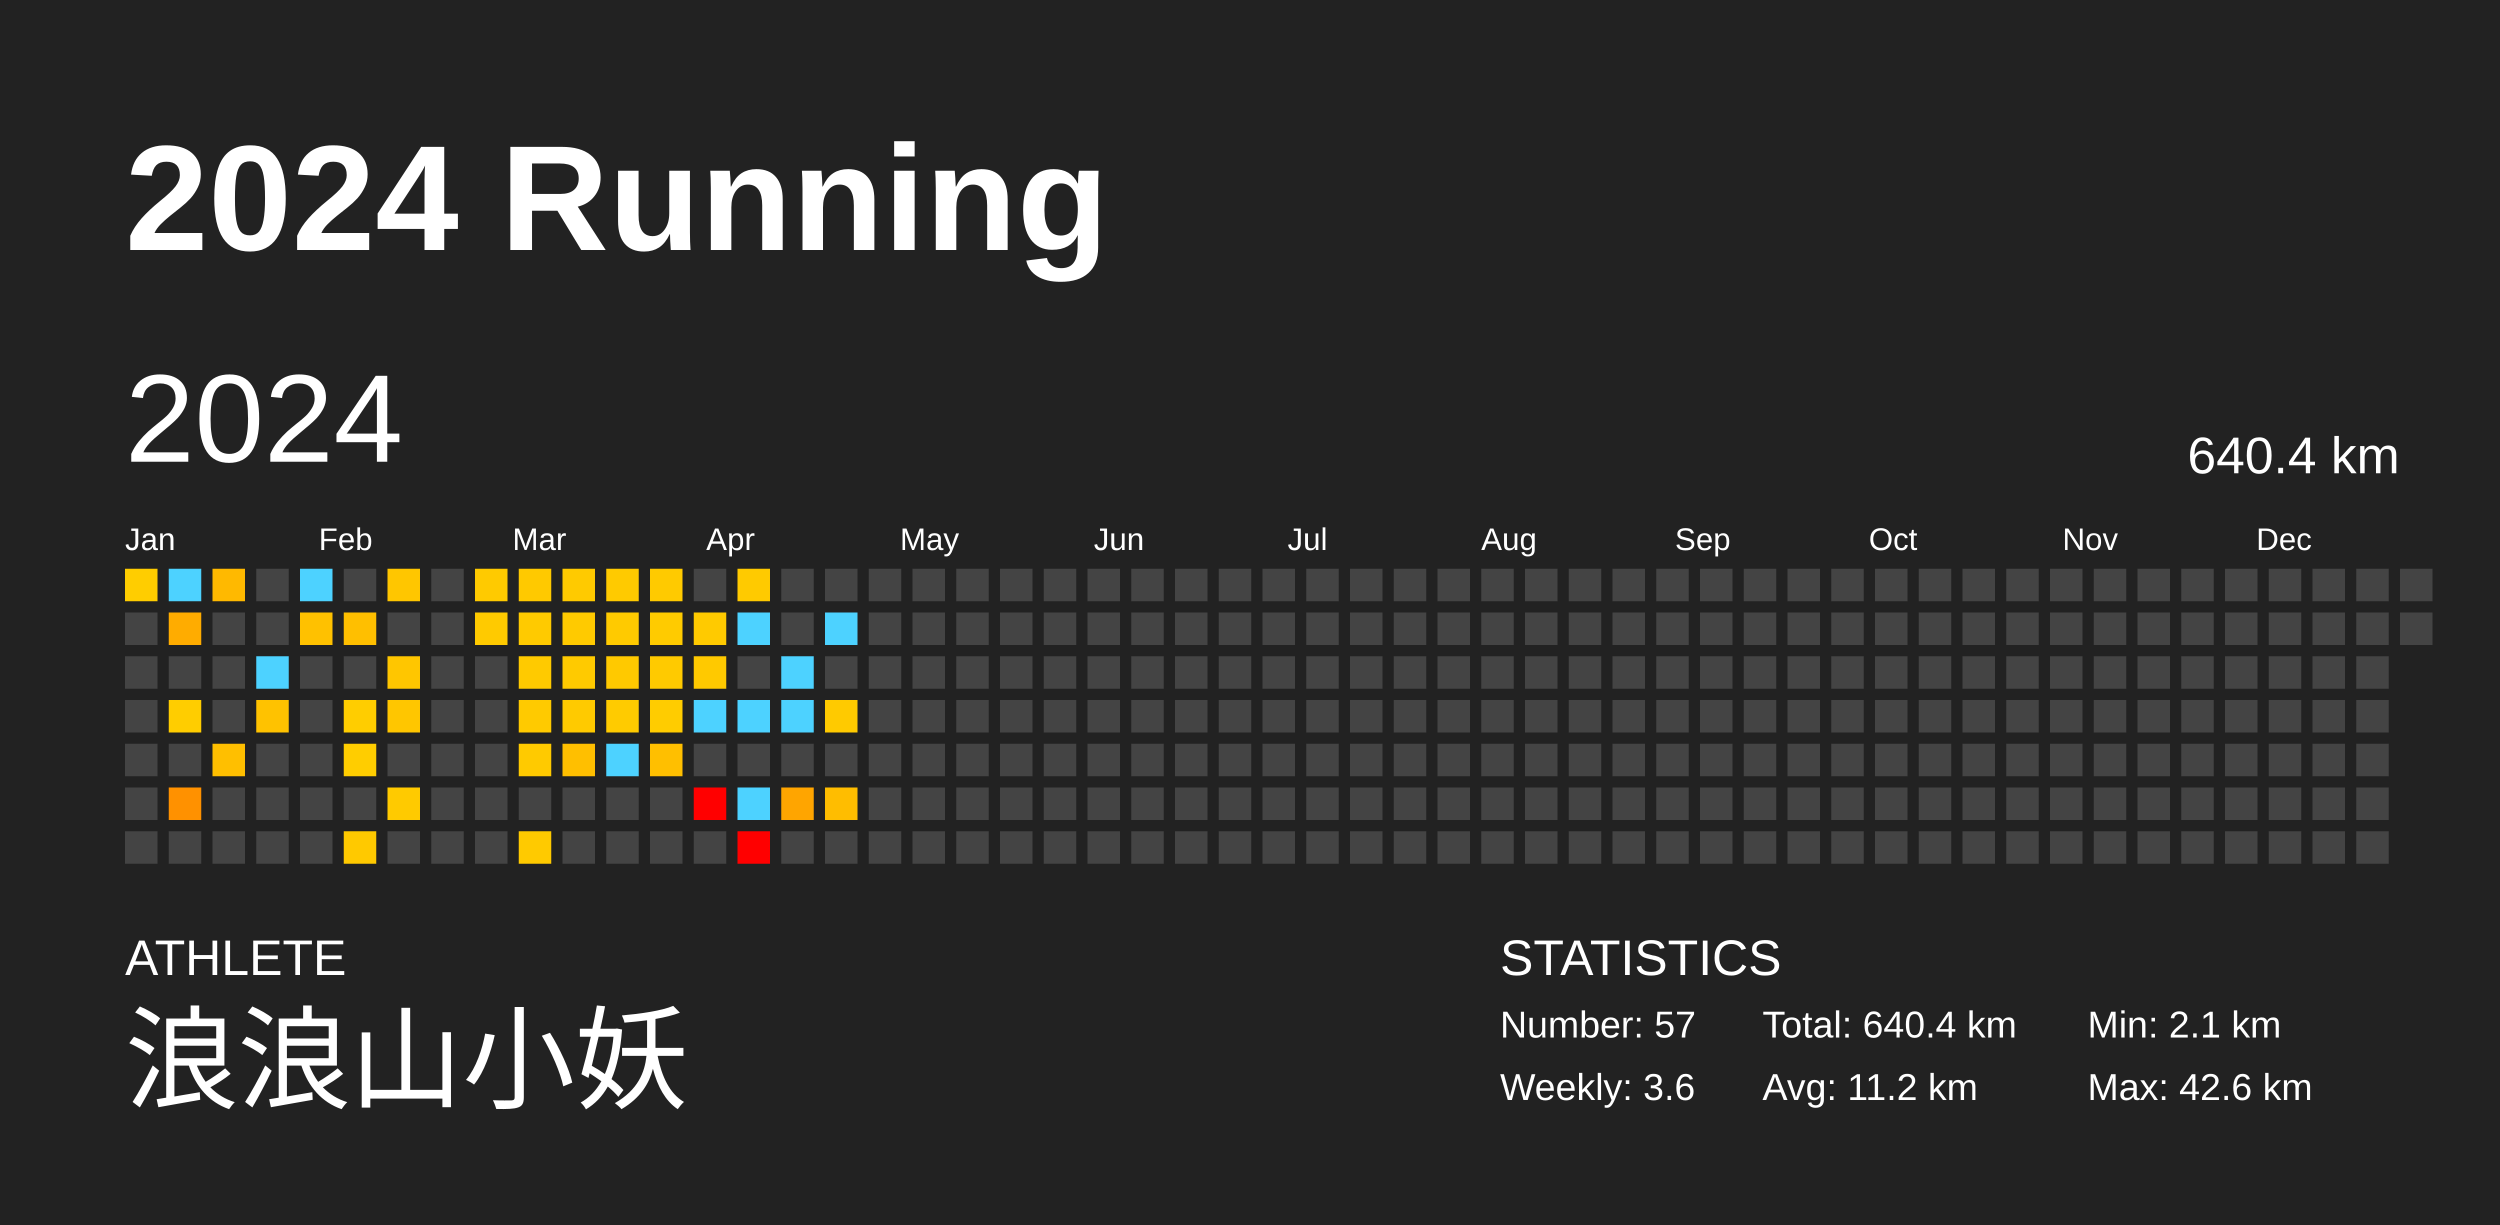
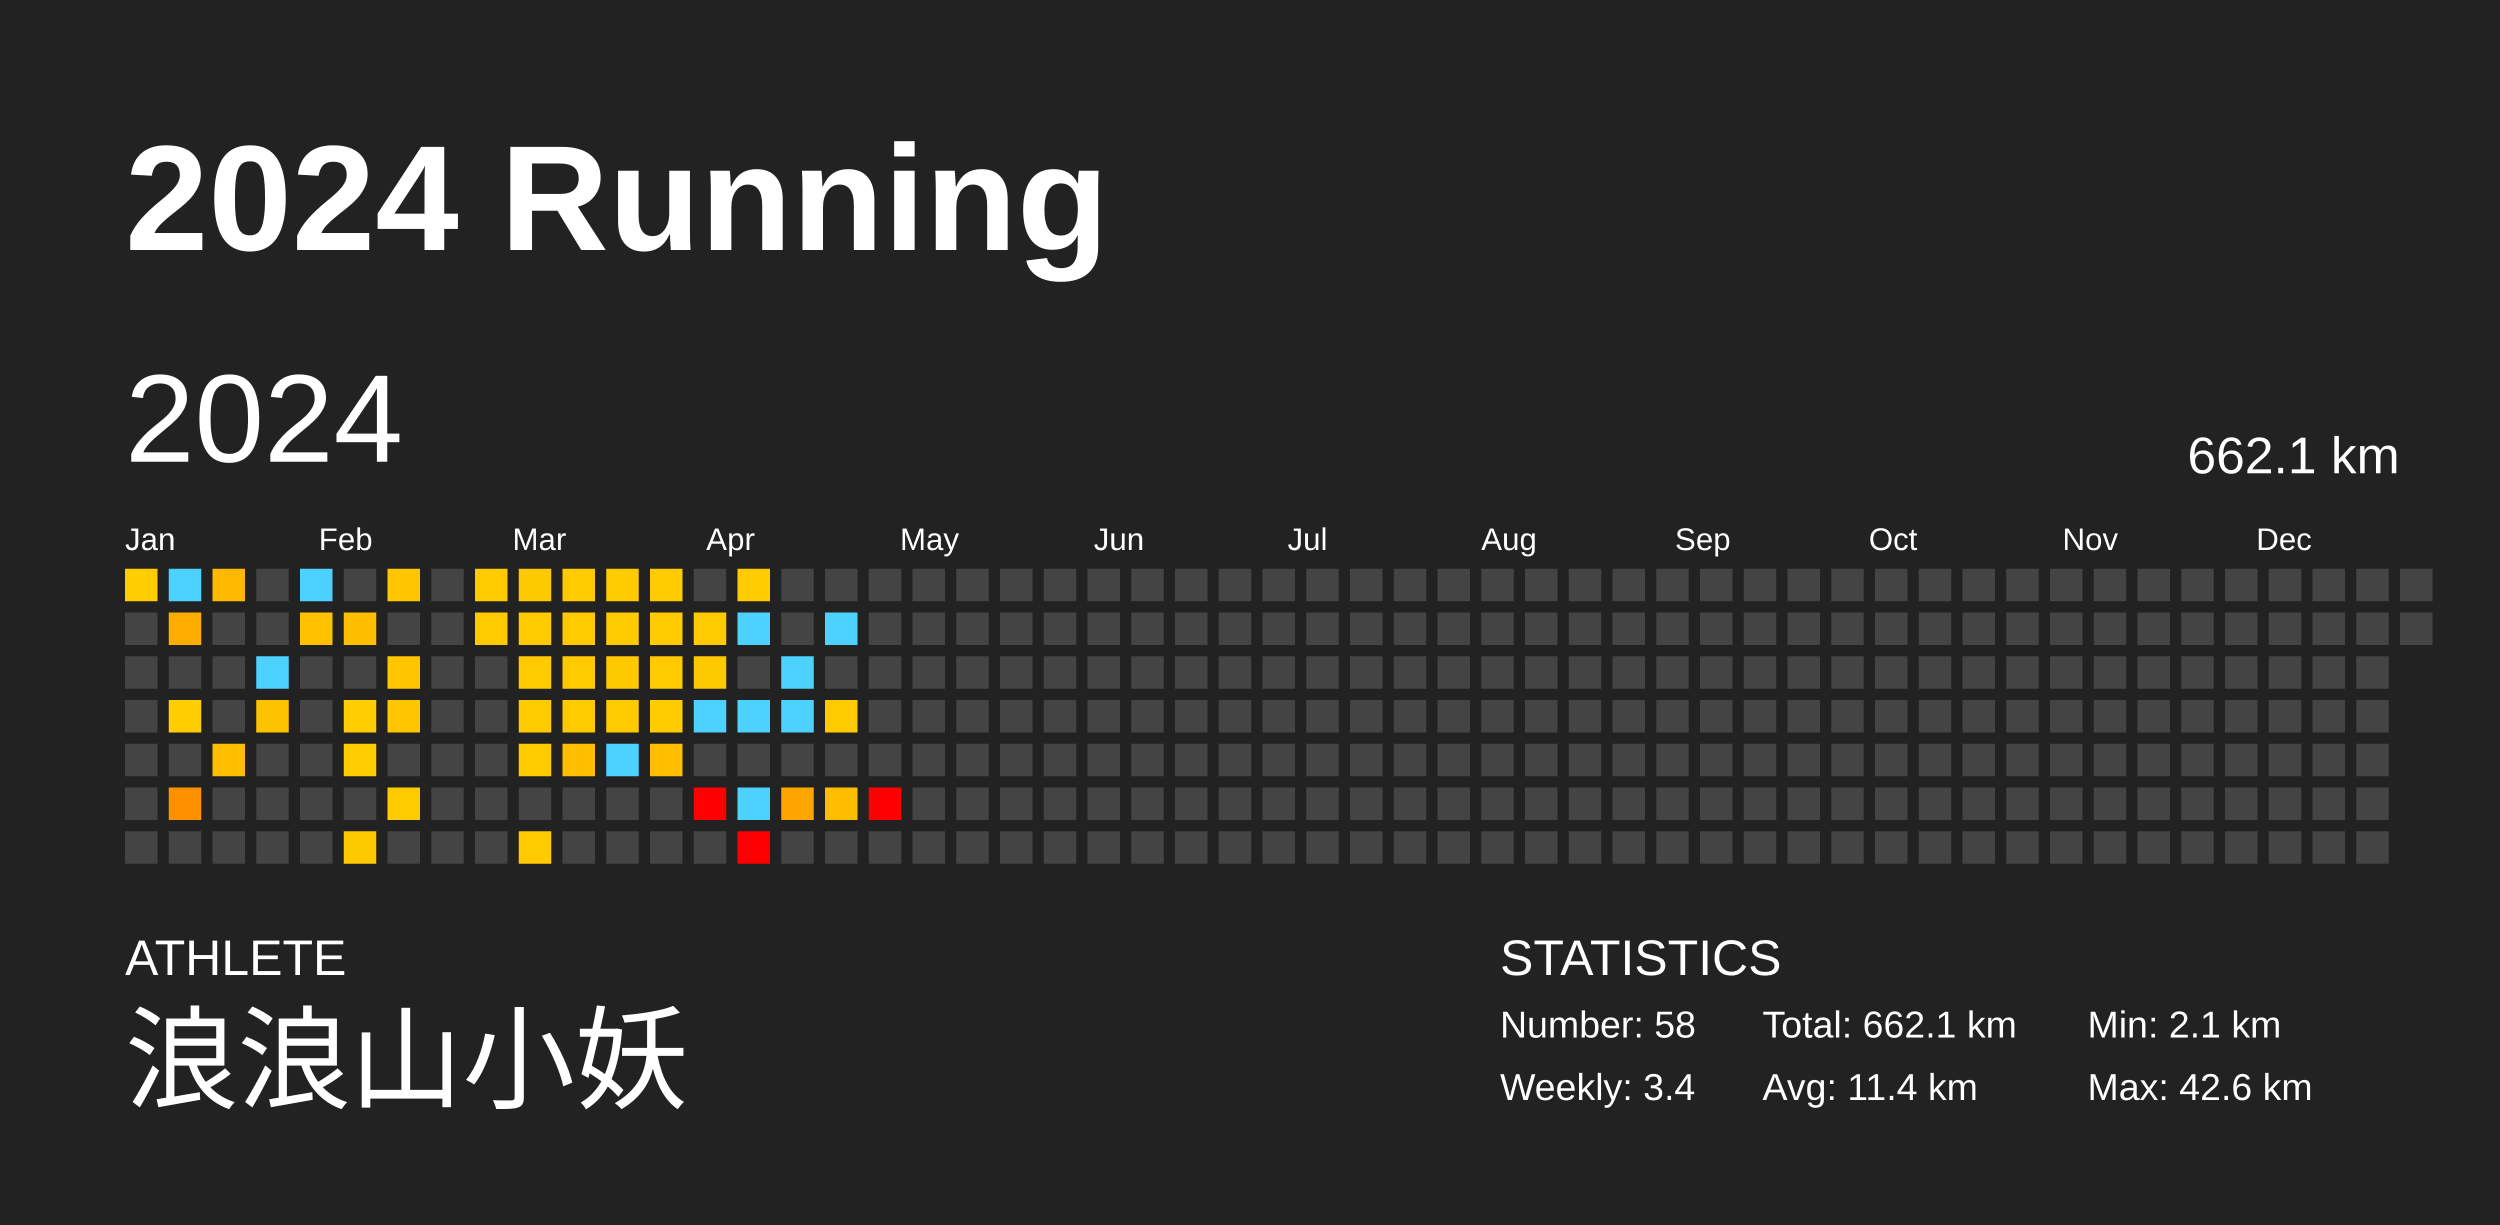
<svg xmlns="http://www.w3.org/2000/svg" baseProfile="full" height="98mm" version="1.1" viewBox="0,0,200,98" width="200mm">
  <defs />
  <rect fill="#222222" height="98" width="200" x="0" y="0" />
  <text fill="#FFFFFF" style="font-size:12px; font-family:Arial; font-weight:bold;" x="10" y="20">2024 Running</text>
  <text fill="#FFFFFF" style="font-size:4px; font-family:Arial" x="10" y="78">ATHLETE</text>
  <text fill="#FFFFFF" style="font-size:9px; font-family:Arial" x="10" y="88">浪浪山小妖</text>
  <text fill="#FFFFFF" style="font-size:4px; font-family:Arial" x="120" y="78">STATISTICS</text>
-   <text fill="#FFFFFF" style="font-size:3px; font-family:Arial" x="120" y="83">Number: 57</text>
-   <text fill="#FFFFFF" style="font-size:3px; font-family:Arial" x="120" y="88">Weekly: 3.6</text>
-   <text fill="#FFFFFF" style="font-size:3px; font-family:Arial" x="141" y="83">Total: 640.4 km</text>
-   <text fill="#FFFFFF" style="font-size:3px; font-family:Arial" x="141" y="88">Avg: 11.2 km</text>
+   <text fill="#FFFFFF" style="font-size:3px; font-family:Arial" x="120" y="83">Number: 58</text>
+   <text fill="#FFFFFF" style="font-size:3px; font-family:Arial" x="120" y="88">Weekly: 3.4</text>
+   <text fill="#FFFFFF" style="font-size:3px; font-family:Arial" x="141" y="83">Total: 662.1 km</text>
+   <text fill="#FFFFFF" style="font-size:3px; font-family:Arial" x="141" y="88">Avg: 11.4 km</text>
  <text fill="#FFFFFF" style="font-size:3px; font-family:Arial" x="167" y="83">Min: 2.1 km</text>
  <text fill="#FFFFFF" style="font-size:3px; font-family:Arial" x="167" y="88">Max: 42.6 km</text>
  <text dominant-baseline="hanging" fill="#FFFFFF" style="font-size:10.0px; font-family:Arial;" x="10" y="30">2024</text>
-   <text dominant-baseline="hanging" fill="#FFFFFF" style="font-size:4.125px; font-family:Arial;" x="175" y="35">640.4 km</text>
+   <text dominant-baseline="hanging" fill="#FFFFFF" style="font-size:4.125px; font-family:Arial;" x="175" y="35">662.1 km</text>
  <text fill="#FFFFFF" style="font-size:2.5px; font-family:Arial" x="10.0" y="44">Jan</text>
  <text fill="#FFFFFF" style="font-size:2.5px; font-family:Arial" x="25.5" y="44">Feb</text>
  <text fill="#FFFFFF" style="font-size:2.5px; font-family:Arial" x="41.0" y="44">Mar</text>
  <text fill="#FFFFFF" style="font-size:2.5px; font-family:Arial" x="56.5" y="44">Apr</text>
  <text fill="#FFFFFF" style="font-size:2.5px; font-family:Arial" x="72.0" y="44">May</text>
  <text fill="#FFFFFF" style="font-size:2.5px; font-family:Arial" x="87.5" y="44">Jun</text>
  <text fill="#FFFFFF" style="font-size:2.5px; font-family:Arial" x="103.0" y="44">Jul</text>
  <text fill="#FFFFFF" style="font-size:2.5px; font-family:Arial" x="118.5" y="44">Aug</text>
  <text fill="#FFFFFF" style="font-size:2.5px; font-family:Arial" x="134.0" y="44">Sep</text>
  <text fill="#FFFFFF" style="font-size:2.5px; font-family:Arial" x="149.5" y="44">Oct</text>
  <text fill="#FFFFFF" style="font-size:2.5px; font-family:Arial" x="165.0" y="44">Nov</text>
  <text fill="#FFFFFF" style="font-size:2.5px; font-family:Arial" x="180.5" y="44">Dec</text>
  <rect fill="#ffcd00" height="2.6" width="2.6" x="10.0" y="45.5" />
  <rect fill="#444444" height="2.6" width="2.6" x="10.0" y="49.0" />
  <rect fill="#444444" height="2.6" width="2.6" x="10.0" y="52.5" />
  <rect fill="#444444" height="2.6" width="2.6" x="10.0" y="56.0" />
  <rect fill="#444444" height="2.6" width="2.6" x="10.0" y="59.5" />
  <rect fill="#444444" height="2.6" width="2.6" x="10.0" y="63.0" />
  <rect fill="#444444" height="2.6" width="2.6" x="10.0" y="66.5" />
  <rect fill="#4dd2ff" height="2.6" width="2.6" x="13.5" y="45.5" />
  <rect fill="#ffac00" height="2.6" width="2.6" x="13.5" y="49.0" />
  <rect fill="#444444" height="2.6" width="2.6" x="13.5" y="52.5" />
  <rect fill="#ffcd00" height="2.6" width="2.6" x="13.5" y="56.0" />
  <rect fill="#444444" height="2.6" width="2.6" x="13.5" y="59.5" />
  <rect fill="#ff9100" height="2.6" width="2.6" x="13.5" y="63.0" />
  <rect fill="#444444" height="2.6" width="2.6" x="13.5" y="66.5" />
  <rect fill="#ffb900" height="2.6" width="2.6" x="17.0" y="45.5" />
  <rect fill="#444444" height="2.6" width="2.6" x="17.0" y="49.0" />
  <rect fill="#444444" height="2.6" width="2.6" x="17.0" y="52.5" />
  <rect fill="#444444" height="2.6" width="2.6" x="17.0" y="56.0" />
  <rect fill="#ffbf00" height="2.6" width="2.6" x="17.0" y="59.5" />
  <rect fill="#444444" height="2.6" width="2.6" x="17.0" y="63.0" />
  <rect fill="#444444" height="2.6" width="2.6" x="17.0" y="66.5" />
  <rect fill="#444444" height="2.6" width="2.6" x="20.5" y="45.5" />
  <rect fill="#444444" height="2.6" width="2.6" x="20.5" y="49.0" />
  <rect fill="#4dd2ff" height="2.6" width="2.6" x="20.5" y="52.5" />
  <rect fill="#ffc200" height="2.6" width="2.6" x="20.5" y="56.0" />
  <rect fill="#444444" height="2.6" width="2.6" x="20.5" y="59.5" />
  <rect fill="#444444" height="2.6" width="2.6" x="20.5" y="63.0" />
  <rect fill="#444444" height="2.6" width="2.6" x="20.5" y="66.5" />
  <rect fill="#4dd2ff" height="2.6" width="2.6" x="24.0" y="45.5" />
  <rect fill="#ffc100" height="2.6" width="2.6" x="24.0" y="49.0" />
  <rect fill="#444444" height="2.6" width="2.6" x="24.0" y="52.5" />
  <rect fill="#444444" height="2.6" width="2.6" x="24.0" y="56.0" />
  <rect fill="#444444" height="2.6" width="2.6" x="24.0" y="59.5" />
  <rect fill="#444444" height="2.6" width="2.6" x="24.0" y="63.0" />
  <rect fill="#444444" height="2.6" width="2.6" x="24.0" y="66.5" />
  <rect fill="#444444" height="2.6" width="2.6" x="27.5" y="45.5" />
  <rect fill="#ffbf00" height="2.6" width="2.6" x="27.5" y="49.0" />
  <rect fill="#444444" height="2.6" width="2.6" x="27.5" y="52.5" />
  <rect fill="#ffcd00" height="2.6" width="2.6" x="27.5" y="56.0" />
  <rect fill="#ffcd00" height="2.6" width="2.6" x="27.5" y="59.5" />
  <rect fill="#444444" height="2.6" width="2.6" x="27.5" y="63.0" />
  <rect fill="#ffc900" height="2.6" width="2.6" x="27.5" y="66.5" />
  <rect fill="#ffc600" height="2.6" width="2.6" x="31.0" y="45.5" />
  <rect fill="#444444" height="2.6" width="2.6" x="31.0" y="49.0" />
  <rect fill="#ffc600" height="2.6" width="2.6" x="31.0" y="52.5" />
  <rect fill="#ffc600" height="2.6" width="2.6" x="31.0" y="56.0" />
  <rect fill="#444444" height="2.6" width="2.6" x="31.0" y="59.5" />
  <rect fill="#ffca00" height="2.6" width="2.6" x="31.0" y="63.0" />
  <rect fill="#444444" height="2.6" width="2.6" x="31.0" y="66.5" />
  <rect fill="#444444" height="2.6" width="2.6" x="34.5" y="45.5" />
  <rect fill="#444444" height="2.6" width="2.6" x="34.5" y="49.0" />
  <rect fill="#444444" height="2.6" width="2.6" x="34.5" y="52.5" />
  <rect fill="#444444" height="2.6" width="2.6" x="34.5" y="56.0" />
  <rect fill="#444444" height="2.6" width="2.6" x="34.5" y="59.5" />
  <rect fill="#444444" height="2.6" width="2.6" x="34.5" y="63.0" />
  <rect fill="#444444" height="2.6" width="2.6" x="34.5" y="66.5" />
  <rect fill="#ffca00" height="2.6" width="2.6" x="38.0" y="45.5" />
  <rect fill="#ffca00" height="2.6" width="2.6" x="38.0" y="49.0" />
  <rect fill="#444444" height="2.6" width="2.6" x="38.0" y="52.5" />
  <rect fill="#444444" height="2.6" width="2.6" x="38.0" y="56.0" />
  <rect fill="#444444" height="2.6" width="2.6" x="38.0" y="59.5" />
  <rect fill="#444444" height="2.6" width="2.6" x="38.0" y="63.0" />
  <rect fill="#444444" height="2.6" width="2.6" x="38.0" y="66.5" />
  <rect fill="#ffc900" height="2.6" width="2.6" x="41.5" y="45.5" />
  <rect fill="#ffca00" height="2.6" width="2.6" x="41.5" y="49.0" />
  <rect fill="#ffca00" height="2.6" width="2.6" x="41.5" y="52.5" />
  <rect fill="#ffca00" height="2.6" width="2.6" x="41.5" y="56.0" />
  <rect fill="#ffca00" height="2.6" width="2.6" x="41.5" y="59.5" />
  <rect fill="#444444" height="2.6" width="2.6" x="41.5" y="63.0" />
  <rect fill="#ffca00" height="2.6" width="2.6" x="41.5" y="66.5" />
  <rect fill="#ffca00" height="2.6" width="2.6" x="45.0" y="45.5" />
  <rect fill="#ffca00" height="2.6" width="2.6" x="45.0" y="49.0" />
  <rect fill="#ffca00" height="2.6" width="2.6" x="45.0" y="52.5" />
  <rect fill="#ffca00" height="2.6" width="2.6" x="45.0" y="56.0" />
  <rect fill="#ffbf00" height="2.6" width="2.6" x="45.0" y="59.5" />
  <rect fill="#444444" height="2.6" width="2.6" x="45.0" y="63.0" />
  <rect fill="#444444" height="2.6" width="2.6" x="45.0" y="66.5" />
  <rect fill="#ffca00" height="2.6" width="2.6" x="48.5" y="45.5" />
  <rect fill="#ffca00" height="2.6" width="2.6" x="48.5" y="49.0" />
  <rect fill="#ffc900" height="2.6" width="2.6" x="48.5" y="52.5" />
  <rect fill="#ffcb00" height="2.6" width="2.6" x="48.5" y="56.0" />
  <rect fill="#4dd2ff" height="2.6" width="2.6" x="48.5" y="59.5" />
  <rect fill="#444444" height="2.6" width="2.6" x="48.5" y="63.0" />
  <rect fill="#444444" height="2.6" width="2.6" x="48.5" y="66.5" />
  <rect fill="#ffca00" height="2.6" width="2.6" x="52.0" y="45.5" />
  <rect fill="#ffcb00" height="2.6" width="2.6" x="52.0" y="49.0" />
  <rect fill="#ffca00" height="2.6" width="2.6" x="52.0" y="52.5" />
  <rect fill="#ffcc00" height="2.6" width="2.6" x="52.0" y="56.0" />
  <rect fill="#ffbf00" height="2.6" width="2.6" x="52.0" y="59.5" />
  <rect fill="#444444" height="2.6" width="2.6" x="52.0" y="63.0" />
  <rect fill="#444444" height="2.6" width="2.6" x="52.0" y="66.5" />
  <rect fill="#444444" height="2.6" width="2.6" x="55.5" y="45.5" />
  <rect fill="#ffca00" height="2.6" width="2.6" x="55.5" y="49.0" />
  <rect fill="#ffc900" height="2.6" width="2.6" x="55.5" y="52.5" />
  <rect fill="#4dd2ff" height="2.6" width="2.6" x="55.5" y="56.0" />
  <rect fill="#444444" height="2.6" width="2.6" x="55.5" y="59.5" />
  <rect fill="red" height="2.6" width="2.6" x="55.5" y="63.0" />
  <rect fill="#444444" height="2.6" width="2.6" x="55.5" y="66.5" />
  <rect fill="#ffca00" height="2.6" width="2.6" x="59.0" y="45.5" />
  <rect fill="#4dd2ff" height="2.6" width="2.6" x="59.0" y="49.0" />
  <rect fill="#444444" height="2.6" width="2.6" x="59.0" y="52.5" />
  <rect fill="#4dd2ff" height="2.6" width="2.6" x="59.0" y="56.0" />
  <rect fill="#444444" height="2.6" width="2.6" x="59.0" y="59.5" />
  <rect fill="#4dd2ff" height="2.6" width="2.6" x="59.0" y="63.0" />
  <rect fill="red" height="2.6" width="2.6" x="59.0" y="66.5" />
  <rect fill="#444444" height="2.6" width="2.6" x="62.5" y="45.5" />
  <rect fill="#444444" height="2.6" width="2.6" x="62.5" y="49.0" />
  <rect fill="#4dd2ff" height="2.6" width="2.6" x="62.5" y="52.5" />
  <rect fill="#4dd2ff" height="2.6" width="2.6" x="62.5" y="56.0" />
  <rect fill="#444444" height="2.6" width="2.6" x="62.5" y="59.5" />
  <rect fill="#ffa500" height="2.6" width="2.6" x="62.5" y="63.0" />
  <rect fill="#444444" height="2.6" width="2.6" x="62.5" y="66.5" />
  <rect fill="#444444" height="2.6" width="2.6" x="66.0" y="45.5" />
  <rect fill="#4dd2ff" height="2.6" width="2.6" x="66.0" y="49.0" />
  <rect fill="#444444" height="2.6" width="2.6" x="66.0" y="52.5" />
  <rect fill="#ffca00" height="2.6" width="2.6" x="66.0" y="56.0" />
  <rect fill="#444444" height="2.6" width="2.6" x="66.0" y="59.5" />
  <rect fill="#ffbd00" height="2.6" width="2.6" x="66.0" y="63.0" />
  <rect fill="#444444" height="2.6" width="2.6" x="66.0" y="66.5" />
  <rect fill="#444444" height="2.6" width="2.6" x="69.5" y="45.5" />
  <rect fill="#444444" height="2.6" width="2.6" x="69.5" y="49.0" />
  <rect fill="#444444" height="2.6" width="2.6" x="69.5" y="52.5" />
  <rect fill="#444444" height="2.6" width="2.6" x="69.5" y="56.0" />
  <rect fill="#444444" height="2.6" width="2.6" x="69.5" y="59.5" />
-   <rect fill="#444444" height="2.6" width="2.6" x="69.5" y="63.0" />
+   <rect fill="red" height="2.6" width="2.6" x="69.5" y="63.0" />
  <rect fill="#444444" height="2.6" width="2.6" x="69.5" y="66.5" />
  <rect fill="#444444" height="2.6" width="2.6" x="73.0" y="45.5" />
  <rect fill="#444444" height="2.6" width="2.6" x="73.0" y="49.0" />
  <rect fill="#444444" height="2.6" width="2.6" x="73.0" y="52.5" />
  <rect fill="#444444" height="2.6" width="2.6" x="73.0" y="56.0" />
  <rect fill="#444444" height="2.6" width="2.6" x="73.0" y="59.5" />
  <rect fill="#444444" height="2.6" width="2.6" x="73.0" y="63.0" />
  <rect fill="#444444" height="2.6" width="2.6" x="73.0" y="66.5" />
  <rect fill="#444444" height="2.6" width="2.6" x="76.5" y="45.5" />
  <rect fill="#444444" height="2.6" width="2.6" x="76.5" y="49.0" />
  <rect fill="#444444" height="2.6" width="2.6" x="76.5" y="52.5" />
  <rect fill="#444444" height="2.6" width="2.6" x="76.5" y="56.0" />
  <rect fill="#444444" height="2.6" width="2.6" x="76.5" y="59.5" />
  <rect fill="#444444" height="2.6" width="2.6" x="76.5" y="63.0" />
  <rect fill="#444444" height="2.6" width="2.6" x="76.5" y="66.5" />
  <rect fill="#444444" height="2.6" width="2.6" x="80.0" y="45.5" />
  <rect fill="#444444" height="2.6" width="2.6" x="80.0" y="49.0" />
  <rect fill="#444444" height="2.6" width="2.6" x="80.0" y="52.5" />
  <rect fill="#444444" height="2.6" width="2.6" x="80.0" y="56.0" />
  <rect fill="#444444" height="2.6" width="2.6" x="80.0" y="59.5" />
  <rect fill="#444444" height="2.6" width="2.6" x="80.0" y="63.0" />
  <rect fill="#444444" height="2.6" width="2.6" x="80.0" y="66.5" />
  <rect fill="#444444" height="2.6" width="2.6" x="83.5" y="45.5" />
  <rect fill="#444444" height="2.6" width="2.6" x="83.5" y="49.0" />
  <rect fill="#444444" height="2.6" width="2.6" x="83.5" y="52.5" />
  <rect fill="#444444" height="2.6" width="2.6" x="83.5" y="56.0" />
  <rect fill="#444444" height="2.6" width="2.6" x="83.5" y="59.5" />
  <rect fill="#444444" height="2.6" width="2.6" x="83.5" y="63.0" />
  <rect fill="#444444" height="2.6" width="2.6" x="83.5" y="66.5" />
  <rect fill="#444444" height="2.6" width="2.6" x="87.0" y="45.5" />
  <rect fill="#444444" height="2.6" width="2.6" x="87.0" y="49.0" />
  <rect fill="#444444" height="2.6" width="2.6" x="87.0" y="52.5" />
  <rect fill="#444444" height="2.6" width="2.6" x="87.0" y="56.0" />
  <rect fill="#444444" height="2.6" width="2.6" x="87.0" y="59.5" />
  <rect fill="#444444" height="2.6" width="2.6" x="87.0" y="63.0" />
  <rect fill="#444444" height="2.6" width="2.6" x="87.0" y="66.5" />
  <rect fill="#444444" height="2.6" width="2.6" x="90.5" y="45.5" />
  <rect fill="#444444" height="2.6" width="2.6" x="90.5" y="49.0" />
  <rect fill="#444444" height="2.6" width="2.6" x="90.5" y="52.5" />
  <rect fill="#444444" height="2.6" width="2.6" x="90.5" y="56.0" />
  <rect fill="#444444" height="2.6" width="2.6" x="90.5" y="59.5" />
  <rect fill="#444444" height="2.6" width="2.6" x="90.5" y="63.0" />
  <rect fill="#444444" height="2.6" width="2.6" x="90.5" y="66.5" />
  <rect fill="#444444" height="2.6" width="2.6" x="94.0" y="45.5" />
  <rect fill="#444444" height="2.6" width="2.6" x="94.0" y="49.0" />
  <rect fill="#444444" height="2.6" width="2.6" x="94.0" y="52.5" />
  <rect fill="#444444" height="2.6" width="2.6" x="94.0" y="56.0" />
  <rect fill="#444444" height="2.6" width="2.6" x="94.0" y="59.5" />
  <rect fill="#444444" height="2.6" width="2.6" x="94.0" y="63.0" />
  <rect fill="#444444" height="2.6" width="2.6" x="94.0" y="66.5" />
  <rect fill="#444444" height="2.6" width="2.6" x="97.5" y="45.5" />
  <rect fill="#444444" height="2.6" width="2.6" x="97.5" y="49.0" />
  <rect fill="#444444" height="2.6" width="2.6" x="97.5" y="52.5" />
  <rect fill="#444444" height="2.6" width="2.6" x="97.5" y="56.0" />
  <rect fill="#444444" height="2.6" width="2.6" x="97.5" y="59.5" />
  <rect fill="#444444" height="2.6" width="2.6" x="97.5" y="63.0" />
  <rect fill="#444444" height="2.6" width="2.6" x="97.5" y="66.5" />
  <rect fill="#444444" height="2.6" width="2.6" x="101.0" y="45.5" />
  <rect fill="#444444" height="2.6" width="2.6" x="101.0" y="49.0" />
  <rect fill="#444444" height="2.6" width="2.6" x="101.0" y="52.5" />
  <rect fill="#444444" height="2.6" width="2.6" x="101.0" y="56.0" />
  <rect fill="#444444" height="2.6" width="2.6" x="101.0" y="59.5" />
  <rect fill="#444444" height="2.6" width="2.6" x="101.0" y="63.0" />
  <rect fill="#444444" height="2.6" width="2.6" x="101.0" y="66.5" />
  <rect fill="#444444" height="2.6" width="2.6" x="104.5" y="45.5" />
  <rect fill="#444444" height="2.6" width="2.6" x="104.5" y="49.0" />
  <rect fill="#444444" height="2.6" width="2.6" x="104.5" y="52.5" />
  <rect fill="#444444" height="2.6" width="2.6" x="104.5" y="56.0" />
  <rect fill="#444444" height="2.6" width="2.6" x="104.5" y="59.5" />
  <rect fill="#444444" height="2.6" width="2.6" x="104.5" y="63.0" />
  <rect fill="#444444" height="2.6" width="2.6" x="104.5" y="66.5" />
  <rect fill="#444444" height="2.6" width="2.6" x="108.0" y="45.5" />
  <rect fill="#444444" height="2.6" width="2.6" x="108.0" y="49.0" />
  <rect fill="#444444" height="2.6" width="2.6" x="108.0" y="52.5" />
  <rect fill="#444444" height="2.6" width="2.6" x="108.0" y="56.0" />
  <rect fill="#444444" height="2.6" width="2.6" x="108.0" y="59.5" />
  <rect fill="#444444" height="2.6" width="2.6" x="108.0" y="63.0" />
  <rect fill="#444444" height="2.6" width="2.6" x="108.0" y="66.5" />
  <rect fill="#444444" height="2.6" width="2.6" x="111.5" y="45.5" />
  <rect fill="#444444" height="2.6" width="2.6" x="111.5" y="49.0" />
  <rect fill="#444444" height="2.6" width="2.6" x="111.5" y="52.5" />
  <rect fill="#444444" height="2.6" width="2.6" x="111.5" y="56.0" />
  <rect fill="#444444" height="2.6" width="2.6" x="111.5" y="59.5" />
  <rect fill="#444444" height="2.6" width="2.6" x="111.5" y="63.0" />
  <rect fill="#444444" height="2.6" width="2.6" x="111.5" y="66.5" />
  <rect fill="#444444" height="2.6" width="2.6" x="115.0" y="45.5" />
  <rect fill="#444444" height="2.6" width="2.6" x="115.0" y="49.0" />
  <rect fill="#444444" height="2.6" width="2.6" x="115.0" y="52.5" />
  <rect fill="#444444" height="2.6" width="2.6" x="115.0" y="56.0" />
  <rect fill="#444444" height="2.6" width="2.6" x="115.0" y="59.5" />
  <rect fill="#444444" height="2.6" width="2.6" x="115.0" y="63.0" />
  <rect fill="#444444" height="2.6" width="2.6" x="115.0" y="66.5" />
  <rect fill="#444444" height="2.6" width="2.6" x="118.5" y="45.5" />
  <rect fill="#444444" height="2.6" width="2.6" x="118.5" y="49.0" />
  <rect fill="#444444" height="2.6" width="2.6" x="118.5" y="52.5" />
  <rect fill="#444444" height="2.6" width="2.6" x="118.5" y="56.0" />
  <rect fill="#444444" height="2.6" width="2.6" x="118.5" y="59.5" />
  <rect fill="#444444" height="2.6" width="2.6" x="118.5" y="63.0" />
  <rect fill="#444444" height="2.6" width="2.6" x="118.5" y="66.5" />
  <rect fill="#444444" height="2.6" width="2.6" x="122.0" y="45.5" />
  <rect fill="#444444" height="2.6" width="2.6" x="122.0" y="49.0" />
  <rect fill="#444444" height="2.6" width="2.6" x="122.0" y="52.5" />
  <rect fill="#444444" height="2.6" width="2.6" x="122.0" y="56.0" />
  <rect fill="#444444" height="2.6" width="2.6" x="122.0" y="59.5" />
  <rect fill="#444444" height="2.6" width="2.6" x="122.0" y="63.0" />
  <rect fill="#444444" height="2.6" width="2.6" x="122.0" y="66.5" />
  <rect fill="#444444" height="2.6" width="2.6" x="125.5" y="45.5" />
  <rect fill="#444444" height="2.6" width="2.6" x="125.5" y="49.0" />
  <rect fill="#444444" height="2.6" width="2.6" x="125.5" y="52.5" />
  <rect fill="#444444" height="2.6" width="2.6" x="125.5" y="56.0" />
  <rect fill="#444444" height="2.6" width="2.6" x="125.5" y="59.5" />
  <rect fill="#444444" height="2.6" width="2.6" x="125.5" y="63.0" />
  <rect fill="#444444" height="2.6" width="2.6" x="125.5" y="66.5" />
  <rect fill="#444444" height="2.6" width="2.6" x="129.0" y="45.5" />
  <rect fill="#444444" height="2.6" width="2.6" x="129.0" y="49.0" />
  <rect fill="#444444" height="2.6" width="2.6" x="129.0" y="52.5" />
  <rect fill="#444444" height="2.6" width="2.6" x="129.0" y="56.0" />
  <rect fill="#444444" height="2.6" width="2.6" x="129.0" y="59.5" />
  <rect fill="#444444" height="2.6" width="2.6" x="129.0" y="63.0" />
  <rect fill="#444444" height="2.6" width="2.6" x="129.0" y="66.5" />
  <rect fill="#444444" height="2.6" width="2.6" x="132.5" y="45.5" />
  <rect fill="#444444" height="2.6" width="2.6" x="132.5" y="49.0" />
  <rect fill="#444444" height="2.6" width="2.6" x="132.5" y="52.5" />
  <rect fill="#444444" height="2.6" width="2.6" x="132.5" y="56.0" />
  <rect fill="#444444" height="2.6" width="2.6" x="132.5" y="59.5" />
  <rect fill="#444444" height="2.6" width="2.6" x="132.5" y="63.0" />
  <rect fill="#444444" height="2.6" width="2.6" x="132.5" y="66.5" />
  <rect fill="#444444" height="2.6" width="2.6" x="136.0" y="45.5" />
  <rect fill="#444444" height="2.6" width="2.6" x="136.0" y="49.0" />
  <rect fill="#444444" height="2.6" width="2.6" x="136.0" y="52.5" />
  <rect fill="#444444" height="2.6" width="2.6" x="136.0" y="56.0" />
  <rect fill="#444444" height="2.6" width="2.6" x="136.0" y="59.5" />
  <rect fill="#444444" height="2.6" width="2.6" x="136.0" y="63.0" />
  <rect fill="#444444" height="2.6" width="2.6" x="136.0" y="66.5" />
  <rect fill="#444444" height="2.6" width="2.6" x="139.5" y="45.5" />
  <rect fill="#444444" height="2.6" width="2.6" x="139.5" y="49.0" />
  <rect fill="#444444" height="2.6" width="2.6" x="139.5" y="52.5" />
  <rect fill="#444444" height="2.6" width="2.6" x="139.5" y="56.0" />
  <rect fill="#444444" height="2.6" width="2.6" x="139.5" y="59.5" />
  <rect fill="#444444" height="2.6" width="2.6" x="139.5" y="63.0" />
  <rect fill="#444444" height="2.6" width="2.6" x="139.5" y="66.5" />
  <rect fill="#444444" height="2.6" width="2.6" x="143.0" y="45.5" />
  <rect fill="#444444" height="2.6" width="2.6" x="143.0" y="49.0" />
  <rect fill="#444444" height="2.6" width="2.6" x="143.0" y="52.5" />
  <rect fill="#444444" height="2.6" width="2.6" x="143.0" y="56.0" />
  <rect fill="#444444" height="2.6" width="2.6" x="143.0" y="59.5" />
  <rect fill="#444444" height="2.6" width="2.6" x="143.0" y="63.0" />
  <rect fill="#444444" height="2.6" width="2.6" x="143.0" y="66.5" />
  <rect fill="#444444" height="2.6" width="2.6" x="146.5" y="45.5" />
  <rect fill="#444444" height="2.6" width="2.6" x="146.5" y="49.0" />
  <rect fill="#444444" height="2.6" width="2.6" x="146.5" y="52.5" />
  <rect fill="#444444" height="2.6" width="2.6" x="146.5" y="56.0" />
  <rect fill="#444444" height="2.6" width="2.6" x="146.5" y="59.5" />
  <rect fill="#444444" height="2.6" width="2.6" x="146.5" y="63.0" />
  <rect fill="#444444" height="2.6" width="2.6" x="146.5" y="66.5" />
  <rect fill="#444444" height="2.6" width="2.6" x="150.0" y="45.5" />
  <rect fill="#444444" height="2.6" width="2.6" x="150.0" y="49.0" />
  <rect fill="#444444" height="2.6" width="2.6" x="150.0" y="52.5" />
  <rect fill="#444444" height="2.6" width="2.6" x="150.0" y="56.0" />
  <rect fill="#444444" height="2.6" width="2.6" x="150.0" y="59.5" />
  <rect fill="#444444" height="2.6" width="2.6" x="150.0" y="63.0" />
  <rect fill="#444444" height="2.6" width="2.6" x="150.0" y="66.5" />
  <rect fill="#444444" height="2.6" width="2.6" x="153.5" y="45.5" />
  <rect fill="#444444" height="2.6" width="2.6" x="153.5" y="49.0" />
  <rect fill="#444444" height="2.6" width="2.6" x="153.5" y="52.5" />
  <rect fill="#444444" height="2.6" width="2.6" x="153.5" y="56.0" />
  <rect fill="#444444" height="2.6" width="2.6" x="153.5" y="59.5" />
  <rect fill="#444444" height="2.6" width="2.6" x="153.5" y="63.0" />
  <rect fill="#444444" height="2.6" width="2.6" x="153.5" y="66.5" />
  <rect fill="#444444" height="2.6" width="2.6" x="157.0" y="45.5" />
  <rect fill="#444444" height="2.6" width="2.6" x="157.0" y="49.0" />
  <rect fill="#444444" height="2.6" width="2.6" x="157.0" y="52.5" />
  <rect fill="#444444" height="2.6" width="2.6" x="157.0" y="56.0" />
  <rect fill="#444444" height="2.6" width="2.6" x="157.0" y="59.5" />
  <rect fill="#444444" height="2.6" width="2.6" x="157.0" y="63.0" />
  <rect fill="#444444" height="2.6" width="2.6" x="157.0" y="66.5" />
  <rect fill="#444444" height="2.6" width="2.6" x="160.5" y="45.5" />
  <rect fill="#444444" height="2.6" width="2.6" x="160.5" y="49.0" />
  <rect fill="#444444" height="2.6" width="2.6" x="160.5" y="52.5" />
  <rect fill="#444444" height="2.6" width="2.6" x="160.5" y="56.0" />
  <rect fill="#444444" height="2.6" width="2.6" x="160.5" y="59.5" />
  <rect fill="#444444" height="2.6" width="2.6" x="160.5" y="63.0" />
  <rect fill="#444444" height="2.6" width="2.6" x="160.5" y="66.5" />
  <rect fill="#444444" height="2.6" width="2.6" x="164.0" y="45.5" />
  <rect fill="#444444" height="2.6" width="2.6" x="164.0" y="49.0" />
  <rect fill="#444444" height="2.6" width="2.6" x="164.0" y="52.5" />
  <rect fill="#444444" height="2.6" width="2.6" x="164.0" y="56.0" />
  <rect fill="#444444" height="2.6" width="2.6" x="164.0" y="59.5" />
  <rect fill="#444444" height="2.6" width="2.6" x="164.0" y="63.0" />
  <rect fill="#444444" height="2.6" width="2.6" x="164.0" y="66.5" />
  <rect fill="#444444" height="2.6" width="2.6" x="167.5" y="45.5" />
  <rect fill="#444444" height="2.6" width="2.6" x="167.5" y="49.0" />
  <rect fill="#444444" height="2.6" width="2.6" x="167.5" y="52.5" />
  <rect fill="#444444" height="2.6" width="2.6" x="167.5" y="56.0" />
  <rect fill="#444444" height="2.6" width="2.6" x="167.5" y="59.5" />
  <rect fill="#444444" height="2.6" width="2.6" x="167.5" y="63.0" />
  <rect fill="#444444" height="2.6" width="2.6" x="167.5" y="66.5" />
  <rect fill="#444444" height="2.6" width="2.6" x="171.0" y="45.5" />
  <rect fill="#444444" height="2.6" width="2.6" x="171.0" y="49.0" />
  <rect fill="#444444" height="2.6" width="2.6" x="171.0" y="52.5" />
  <rect fill="#444444" height="2.6" width="2.6" x="171.0" y="56.0" />
  <rect fill="#444444" height="2.6" width="2.6" x="171.0" y="59.5" />
  <rect fill="#444444" height="2.6" width="2.6" x="171.0" y="63.0" />
  <rect fill="#444444" height="2.6" width="2.6" x="171.0" y="66.5" />
  <rect fill="#444444" height="2.6" width="2.6" x="174.5" y="45.5" />
  <rect fill="#444444" height="2.6" width="2.6" x="174.5" y="49.0" />
  <rect fill="#444444" height="2.6" width="2.6" x="174.5" y="52.5" />
  <rect fill="#444444" height="2.6" width="2.6" x="174.5" y="56.0" />
  <rect fill="#444444" height="2.6" width="2.6" x="174.5" y="59.5" />
  <rect fill="#444444" height="2.6" width="2.6" x="174.5" y="63.0" />
  <rect fill="#444444" height="2.6" width="2.6" x="174.5" y="66.5" />
  <rect fill="#444444" height="2.6" width="2.6" x="178.0" y="45.5" />
  <rect fill="#444444" height="2.6" width="2.6" x="178.0" y="49.0" />
  <rect fill="#444444" height="2.6" width="2.6" x="178.0" y="52.5" />
  <rect fill="#444444" height="2.6" width="2.6" x="178.0" y="56.0" />
  <rect fill="#444444" height="2.6" width="2.6" x="178.0" y="59.5" />
  <rect fill="#444444" height="2.6" width="2.6" x="178.0" y="63.0" />
  <rect fill="#444444" height="2.6" width="2.6" x="178.0" y="66.5" />
  <rect fill="#444444" height="2.6" width="2.6" x="181.5" y="45.5" />
  <rect fill="#444444" height="2.6" width="2.6" x="181.5" y="49.0" />
  <rect fill="#444444" height="2.6" width="2.6" x="181.5" y="52.5" />
  <rect fill="#444444" height="2.6" width="2.6" x="181.5" y="56.0" />
  <rect fill="#444444" height="2.6" width="2.6" x="181.5" y="59.5" />
  <rect fill="#444444" height="2.6" width="2.6" x="181.5" y="63.0" />
  <rect fill="#444444" height="2.6" width="2.6" x="181.5" y="66.5" />
  <rect fill="#444444" height="2.6" width="2.6" x="185.0" y="45.5" />
  <rect fill="#444444" height="2.6" width="2.6" x="185.0" y="49.0" />
  <rect fill="#444444" height="2.6" width="2.6" x="185.0" y="52.5" />
  <rect fill="#444444" height="2.6" width="2.6" x="185.0" y="56.0" />
  <rect fill="#444444" height="2.6" width="2.6" x="185.0" y="59.5" />
  <rect fill="#444444" height="2.6" width="2.6" x="185.0" y="63.0" />
  <rect fill="#444444" height="2.6" width="2.6" x="185.0" y="66.5" />
  <rect fill="#444444" height="2.6" width="2.6" x="188.5" y="45.5" />
  <rect fill="#444444" height="2.6" width="2.6" x="188.5" y="49.0" />
  <rect fill="#444444" height="2.6" width="2.6" x="188.5" y="52.5" />
  <rect fill="#444444" height="2.6" width="2.6" x="188.5" y="56.0" />
  <rect fill="#444444" height="2.6" width="2.6" x="188.5" y="59.5" />
  <rect fill="#444444" height="2.6" width="2.6" x="188.5" y="63.0" />
  <rect fill="#444444" height="2.6" width="2.6" x="188.5" y="66.5" />
  <rect fill="#444444" height="2.6" width="2.6" x="192.0" y="45.5" />
  <rect fill="#444444" height="2.6" width="2.6" x="192.0" y="49.0" />
</svg>
